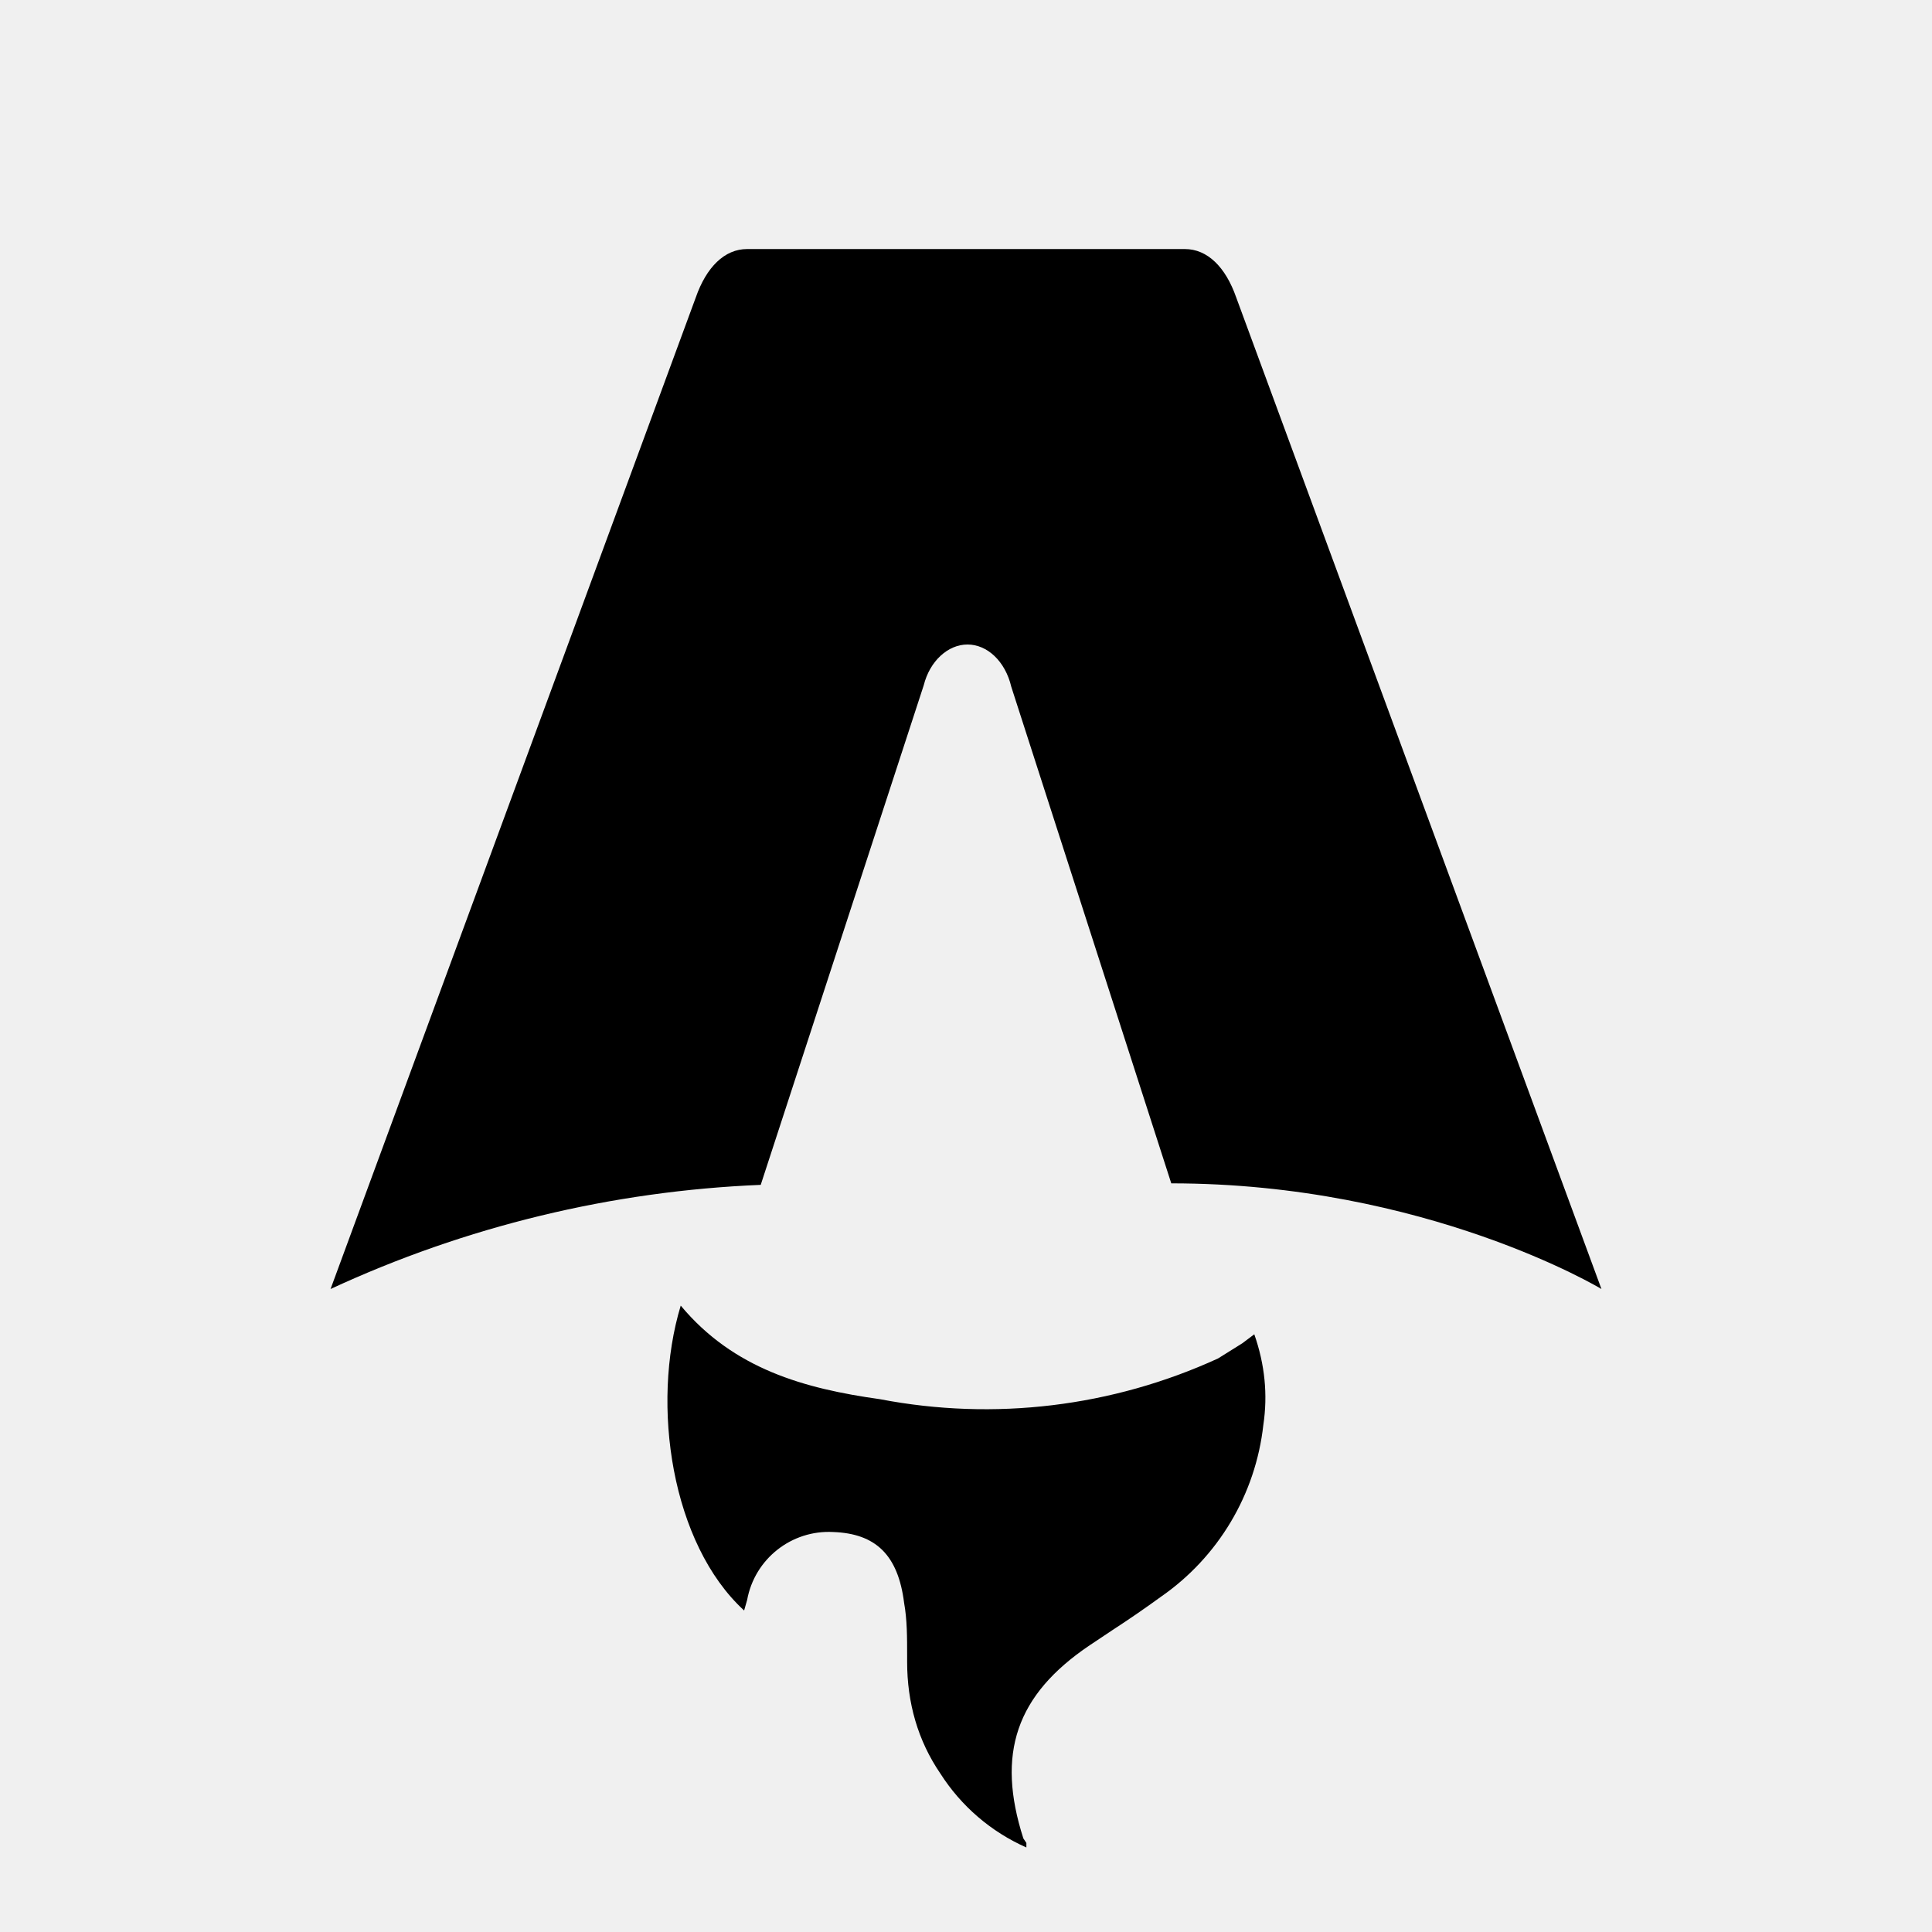
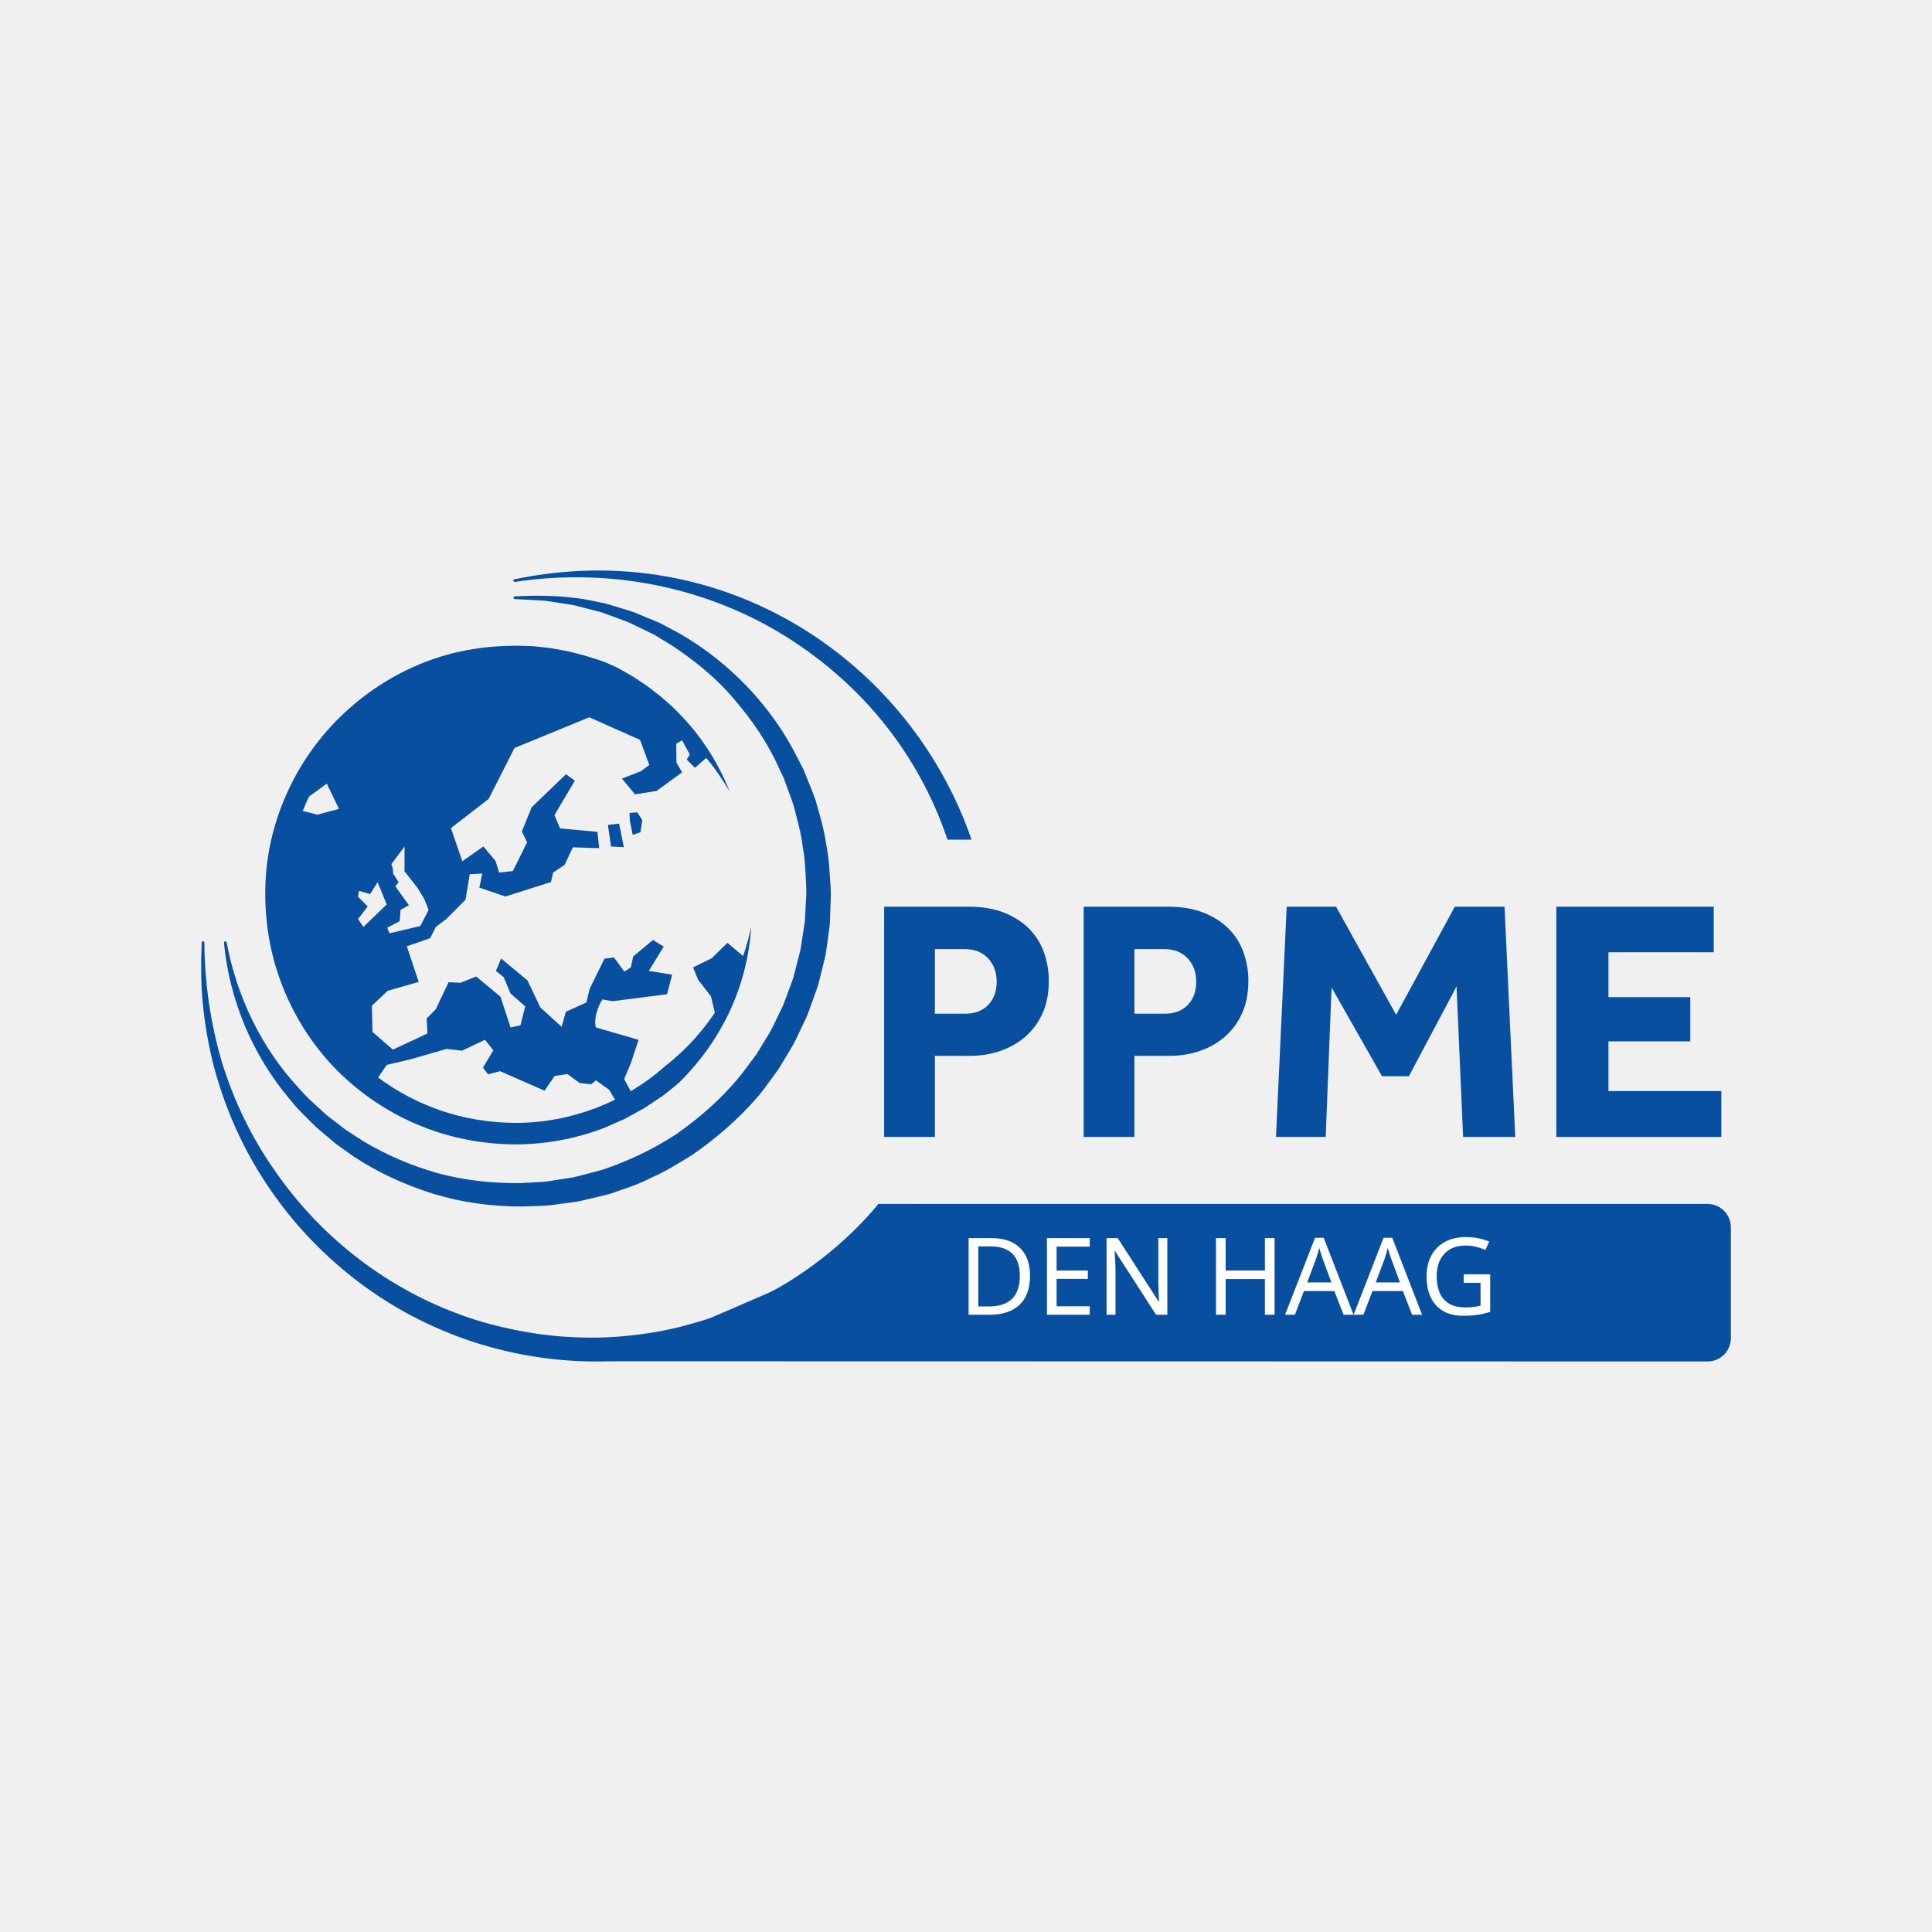
- <svg xmlns="http://www.w3.org/2000/svg" fill="none" viewBox="0 0 128 128">
-   <path d="M50.4 78.5a75.1 75.1 0 0 0-28.5 6.9l24.2-65.7c.7-2 1.9-3.2 3.4-3.2h29c1.5 0 2.7 1.2 3.4 3.2l24.2 65.7s-11.6-7-28.5-7L67 45.5c-.4-1.7-1.6-2.8-2.9-2.8-1.3 0-2.5 1.1-2.9 2.7L50.4 78.5Zm-1.1 28.2Zm-4.2-20.2c-2 6.6-.6 15.8 4.2 20.2a17.5 17.5 0 0 1 .2-.7 5.5 5.5 0 0 1 5.7-4.5c2.8.1 4.3 1.5 4.7 4.7.2 1.1.2 2.3.2 3.5v.4c0 2.7.7 5.2 2.2 7.4a13 13 0 0 0 5.7 4.9v-.3l-.2-.3c-1.8-5.6-.5-9.5 4.4-12.8l1.5-1a73 73 0 0 0 3.2-2.2 16 16 0 0 0 6.8-11.4c.3-2 .1-4-.6-6l-.8.6-1.6 1a37 37 0 0 1-22.4 2.7c-5-.7-9.7-2-13.2-6.2Z" />
-   <style>
-         path { fill: #000; }
-         @media (prefers-color-scheme: dark) {
-             path { fill: #FFF; }
-         }
-     </style>
+ <svg xmlns="http://www.w3.org/2000/svg" version="1.1" id="svg2" width="1440" height="1440" viewBox="0 0 1440 1440">
+   <defs id="defs6">
+     <clipPath clipPathUnits="userSpaceOnUse" id="clipPath16">
+       <path d="M 0,1080 H 1080 V 0 H 0 Z" id="path14" />
+     </clipPath>
+     <clipPath clipPathUnits="userSpaceOnUse" id="clipPath76">
+       <path d="M 0,1080 H 1080 V 0 H 0 Z" id="path74" />
+     </clipPath>
+   </defs>
+   <g id="g8" transform="matrix(1.333333,0,0,-1.333333,0,1440)">
+     <g id="g10">
+       <g id="g12" clip-path="url(#clipPath16)">
+         <g id="g18" transform="translate(491.0322,406.9849)">
+           <path d="m 0,0 h 463.498 c 7.192,0 13.023,-5.83 13.023,-13.023 v -62.018 c 0,-7.193 -5.832,-13.024 -13.026,-13.022 l -613.206,0.131 138.514,59.967 z" style="fill:#08509f;fill-opacity:1;fill-rule:nonzero;stroke:none" id="path20" />
+         </g>
+         <g id="g22" transform="translate(539.5908,513.33)">
+           <path d="m 0,0 c 5.404,0 9.68,1.639 12.834,4.92 3.151,3.28 4.729,7.558 4.729,12.835 0,5.402 -1.61,9.808 -4.826,13.219 -3.217,3.408 -7.526,5.115 -12.93,5.115 H -16.984 V 0 Z M -45.354,59.828 H 1.544 c 7.976,0 14.794,-1.159 20.457,-3.474 5.661,-2.317 10.326,-5.376 13.993,-9.168 3.666,-3.797 6.368,-8.203 8.106,-13.219 1.737,-5.019 2.604,-10.23 2.604,-15.633 0,-6.947 -1.191,-13.028 -3.57,-18.237 -2.382,-5.212 -5.597,-9.555 -9.65,-13.029 -4.053,-3.473 -8.718,-6.112 -13.991,-7.913 -5.278,-1.803 -10.809,-2.701 -16.597,-2.701 h -19.88 V -68.9 h -28.37 z" style="fill:#08509f;fill-opacity:1;fill-rule:nonzero;stroke:none" id="path24" />
+         </g>
+         <g id="g26" transform="translate(651.1384,513.33)">
+           <path d="m 0,0 c 5.404,0 9.68,1.639 12.834,4.92 3.151,3.28 4.729,7.558 4.729,12.835 0,5.402 -1.61,9.808 -4.826,13.219 -3.217,3.408 -7.526,5.115 -12.93,5.115 H -16.984 V 0 Z M -45.354,59.828 H 1.544 c 7.976,0 14.794,-1.159 20.457,-3.474 5.661,-2.317 10.326,-5.376 13.993,-9.168 3.666,-3.797 6.368,-8.203 8.106,-13.219 1.737,-5.019 2.604,-10.23 2.604,-15.633 0,-6.947 -1.191,-13.028 -3.57,-18.237 -2.382,-5.212 -5.597,-9.555 -9.65,-13.029 -4.053,-3.473 -8.718,-6.112 -13.991,-7.913 -5.278,-1.803 -10.809,-2.701 -16.597,-2.701 h -19.88 V -68.9 h -28.37 z" style="fill:#08509f;fill-opacity:1;fill-rule:nonzero;stroke:none" id="path28" />
+         </g>
+         <g id="g30" transform="translate(719.2645,573.1581)">
+           <path d="M 0,0 H 27.598 L 61.18,-60.407 93.988,0 h 27.79 l 5.987,-128.728 H 98.621 L 94.954,-44.581 68.32,-94.761 H 53.267 l -28.177,49.6 -3.281,-83.567 H -5.983 Z" style="fill:#08509f;fill-opacity:1;fill-rule:nonzero;stroke:none" id="path32" />
+         </g>
+         <g id="g34" transform="translate(869.9933,573.1581)">
+           <path d="M 0,0 H 88.004 V -25.477 H 29.142 v -25.089 h 45.74 V -75.268 H 29.142 V -103.06 H 92.25 v -25.668 H 0 Z" style="fill:#08509f;fill-opacity:1;fill-rule:nonzero;stroke:none" id="path36" />
+         </g>
+         <g id="g38" transform="translate(287.7731,746.614)">
+           <path d="m 0,0 c 15.574,0.865 31.583,0.428 47.158,-3.273 l 2.951,-0.557 2.877,-0.827 5.747,-1.733 c 3.83,-1.178 7.731,-2.231 11.38,-3.92 l 11.171,-4.654 10.7,-5.715 c 28.058,-16.128 51.861,-40.745 66.495,-70.472 l 2.855,-5.522 2.337,-5.753 c 1.494,-3.865 3.199,-7.674 4.502,-11.615 2.242,-7.994 4.735,-15.97 5.823,-24.245 1.741,-8.181 1.999,-16.52 2.59,-24.848 0.242,-4.164 -0.145,-8.337 -0.204,-12.512 l -0.215,-6.267 c -0.043,-2.094 -0.478,-4.152 -0.704,-6.231 -0.542,-4.149 -1.107,-8.304 -1.749,-12.445 l -3.029,-12.204 c -0.557,-2.021 -0.93,-4.097 -1.648,-6.067 l -2.116,-5.926 -2.133,-5.921 c -0.692,-1.982 -1.407,-3.956 -2.369,-5.823 l -5.399,-11.375 c -1.827,-3.78 -4.205,-7.26 -6.297,-10.896 l -3.25,-5.396 -3.71,-5.088 c -2.544,-3.334 -4.875,-6.852 -7.621,-10.025 -10.923,-12.794 -23.725,-23.819 -37.545,-33.311 -7.207,-4.296 -14.246,-8.888 -21.978,-12.196 -7.442,-3.903 -15.486,-6.401 -23.386,-9.146 -4.039,-1.097 -8.135,-1.994 -12.197,-2.979 -2.039,-0.455 -4.055,-1.027 -6.112,-1.375 l -6.211,-0.848 c -4.144,-0.487 -8.259,-1.267 -12.418,-1.481 l -12.484,-0.41 c -16.621,-0.009 -33.253,2.202 -49.111,7.029 -15.798,4.923 -30.946,11.779 -44.629,20.834 l -10.012,7.108 -9.354,7.905 c -1.591,1.27 -3.047,2.695 -4.465,4.161 l -4.301,4.325 c -1.408,1.464 -2.906,2.833 -4.233,4.37 l -3.887,4.683 c -20.864,24.822 -33.477,55.784 -36.384,86.949 l -0.005,0.05 c -0.038,0.413 0.264,0.777 0.678,0.815 0.387,0.038 0.734,-0.232 0.806,-0.607 5.699,-30.347 19.554,-59.306 40.745,-81.856 l 3.908,-4.269 c 1.323,-1.405 2.814,-2.642 4.213,-3.971 l 4.258,-3.92 c 1.4,-1.332 2.834,-2.622 4.399,-3.754 l 9.161,-7.078 9.725,-6.276 c 13.247,-7.914 27.551,-13.993 42.425,-18.074 14.914,-3.997 30.394,-5.543 45.781,-5.308 l 11.545,0.607 c 3.841,0.267 7.624,1.091 11.439,1.607 l 5.709,0.883 c 1.89,0.357 3.736,0.932 5.606,1.387 3.72,0.991 7.472,1.879 11.167,2.952 14.622,4.883 28.587,11.571 41.473,20.025 12.603,8.835 24.271,19.022 34.187,30.822 2.514,2.906 4.674,6.105 7.031,9.143 l 3.449,4.627 3.006,4.927 c 1.933,3.322 4.166,6.483 5.858,9.937 l 5.032,10.392 c 0.906,1.704 1.57,3.51 2.214,5.326 l 1.994,5.416 1.997,5.418 c 0.682,1.801 1.02,3.71 1.547,5.56 l 2.885,11.184 1.765,11.416 c 0.244,1.909 0.703,3.794 0.772,5.721 l 0.302,5.77 c 0.121,3.845 0.583,7.692 0.429,11.539 -0.418,7.692 -0.46,15.424 -1.942,23.01 -0.82,7.689 -3.049,15.09 -4.909,22.567 -1.088,3.695 -2.572,7.264 -3.839,10.903 l -1.991,5.427 -2.501,5.217 c -6.224,14.128 -15.091,26.975 -25.123,38.645 -9.914,11.861 -22.087,21.644 -34.928,30.13 l -9.888,6.026 -10.424,5.046 c -3.412,1.833 -7.091,3.038 -10.709,4.384 l -5.435,2.003 -2.72,0.994 -2.805,0.727 -11.216,2.909 c -3.752,0.906 -7.617,1.267 -11.42,1.927 l -5.727,0.888 c -1.916,0.232 -3.854,0.238 -5.781,0.367 L 0,-1.501 c -0.413,0.023 -0.732,0.375 -0.711,0.791 0.02,0.384 0.334,0.687 0.711,0.71" style="fill:#08509f;fill-opacity:1;fill-rule:nonzero;stroke:none" id="path40" />
+         </g>
+         <g id="g42" transform="translate(339.8293,618.8612)">
+           <path d="M 0,0 6.252,0.76 8.92,-12.448 1.743,-12.069 Z" style="fill:#08509f;fill-opacity:1;fill-rule:nonzero;stroke:none" id="path44" />
+         </g>
+         <g id="g46" transform="translate(356.2122,625.9282)">
+           <path d="m 0,0 -4.302,-0.393 0.163,-4.343 1.607,-7.876 4.382,1.487 0.971,6.8 z" style="fill:#08509f;fill-opacity:1;fill-rule:nonzero;stroke:none" id="path48" />
+         </g>
+         <g id="g50" transform="translate(234.9912,562.367)">
+           <path d="m 0,0 -17.267,-4.102 -1.259,3.131 6.989,3.716 0.434,6.313 4.713,2.519 -7.591,10.588 1.806,2.302 -3.083,4.9 -0.121,2.548 -0.828,2.695 7.379,9.826 -0.064,-13.82 7.473,-9.544 3.689,-6.19 2.328,-5.865 z m -31.879,-0.551 -2.938,4.477 5.381,7.017 -5.396,5.364 0.53,3.301 6.213,-1.73 4.18,6.589 5.104,-12.447 z m 84.508,151.34 c -52.504,0 -97.906,-30.332 -119.694,-74.417 l 4.165,-4.486 10.587,7.671 6.814,-14.102 -11.979,-3.213 -8.309,2.073 -7.259,-2.018 c -5.03,-14.054 -7.788,-29.188 -7.788,-44.97 0,-43.815 21.116,-82.697 53.725,-107.03 l 8.317,12.058 12.844,3.003 20.635,5.929 8.572,-1.012 12.867,6.132 4.635,-5.918 -5.783,-9.682 2.861,-3.724 6.709,1.753 24.853,-10.891 5.667,8.223 7.122,1.061 6.894,-5.038 6.444,-0.639 2.627,2.164 7.404,-5.299 6.258,-10.714 c 0.334,0.164 0.663,0.34 0.996,0.51 l 6.778,3.68 c 0.31,0.182 0.624,0.355 0.932,0.537 l -6.609,11.952 3.837,9.175 4.212,12.791 -9.299,2.724 -14.581,4.234 c -1.697,7.287 3.642,15.638 3.642,15.638 l 5.661,-0.985 30.498,3.891 2.853,10.917 -13.033,2.129 8.334,13.58 -5.985,3.718 -11.075,-9.184 -1.332,-6.129 -3.65,-2.401 -5.78,7.967 -5.344,-0.751 -8.231,-16.831 -1.849,-7.627 -11.439,-5.164 -2.388,-8.457 -11.882,10.818 -7.215,15.148 -14.742,12.245 -2.9,-6.958 4.386,-3.531 3.793,-9.093 8.217,-7.202 -1.308,-5.058 -1.352,-5.524 -5.557,-1.156 -5.617,17.163 -13.591,11.304 -8.829,-3.53 -6.599,0.317 -7.193,-15.152 -5.05,-5.09 0.417,-8.413 -19.325,-9.026 -11.364,9.911 -0.365,14.656 8.868,8.337 17.309,4.941 -6.646,19.925 13.05,4.525 3.173,6.307 5.844,4.428 10.746,10.802 2.353,14.228 7.024,0.373 -1.649,-7.877 14.578,-4.955 25.472,8.096 1.209,5.304 6.382,4.255 4.65,9.85 14.692,-0.478 -0.947,9.122 -20.884,1.915 -3.167,7.404 11.401,19.277 -4.929,3.622 L 62.267,66.441 56.723,52.849 59.66,46.771 51.704,30.71 l -7.66,-0.841 -2.084,6.574 -6.73,8.008 -11.758,-8.237 -6.396,18.515 21.085,16.298 14.468,28.49 41.798,17.157 28.394,-12.661 5.146,-14.026 -4.644,-3.445 -10.634,-4.144 7.3,-8.802 12.029,1.897 14.289,10.392 -3.154,5.428 -0.13,10.527 3.284,1.994 4.305,-7.985 -1.727,-2.806 4.611,-4.616 7.572,6.66 c -24.222,33.718 -63.751,55.702 -108.439,55.702" style="fill:#08509f;fill-opacity:1;fill-rule:nonzero;stroke:none" id="path52" />
+         </g>
+         <g id="g54" transform="translate(406.6468,552.9425)">
+           <path d="m 0,0 -8.763,-8.562 -10.435,-5.17 2.793,-6.862 7.211,-9.374 3.334,-14.008 c 6.863,10.955 12.175,22.975 15.638,35.76 z" style="fill:#08509f;fill-opacity:1;fill-rule:nonzero;stroke:none" id="path56" />
+         </g>
+         <g id="g58" transform="translate(407.9546,637.4932)">
+           <path d="m 0,0 c -4.149,6.785 -8.45,13.418 -13.646,19.321 -4.926,6.093 -10.552,11.545 -16.409,16.594 -11.905,9.885 -25.155,17.993 -39.453,23.086 -13.883,5.941 -28.763,9.797 -43.917,10.404 -15.117,0.61 -30.368,-1.005 -44.846,-5.489 -28.911,-9.067 -54.263,-28.79 -70.216,-54.518 -8.011,-12.829 -13.712,-27.083 -16.776,-41.909 -2.973,-14.849 -3.127,-30.232 -0.819,-45.163 4.615,-29.863 20.208,-58.049 43.542,-77.446 11.584,-9.744 24.895,-17.412 39.127,-22.506 14.231,-5.117 29.36,-7.624 44.507,-7.562 30.328,0.117 60.349,11.709 82.976,31.892 23.963,18.673 41.321,46.48 47.873,77.616 -0.964,-15.867 -4.904,-31.752 -11.717,-46.528 -6.778,-14.79 -16.415,-28.417 -28.199,-40.088 -3.06,-2.782 -6.359,-5.31 -9.622,-7.852 l -10.341,-6.883 -10.891,-5.973 -11.38,-4.985 c -15.464,-5.967 -32.018,-9.078 -48.566,-9.21 -16.547,-0.079 -33.12,2.665 -48.703,8.269 -15.586,5.58 -30.153,13.976 -42.82,24.638 -25.501,21.215 -42.601,52.048 -47.652,84.758 -2.528,16.345 -2.346,33.13 0.91,49.396 3.348,16.23 9.589,31.845 18.355,45.885 17.455,28.15 45.17,49.714 76.842,59.637 15.856,4.912 32.541,6.701 49.056,6.014 2.072,-0.023 4.13,-0.228 6.186,-0.477 l 6.174,-0.678 c 4.07,-0.733 8.178,-1.343 12.194,-2.343 4.009,-1.047 8.042,-1.994 11.954,-3.372 1.962,-0.66 3.983,-1.17 5.906,-1.944 1.928,-0.762 3.819,-1.616 5.698,-2.487 1.914,-0.8 3.705,-1.853 5.497,-2.894 l 5.372,-3.088 c 3.4,-2.36 6.953,-4.445 10.159,-7.031 l 4.858,-3.777 c 1.592,-1.285 3.076,-2.71 4.612,-4.053 3.13,-2.627 5.878,-5.668 8.699,-8.588 C -14.437,28.705 -5.915,14.732 0,0" style="fill:#08509f;fill-opacity:1;fill-rule:nonzero;stroke:none" id="path60" />
+         </g>
+         <g id="g62" transform="translate(491.0322,406.9849)">
+           <path d="m 0,0 c -0.416,-0.484 -0.811,-0.986 -1.232,-1.465 -13.846,-16.38 -30.423,-30.403 -48.596,-41.798 -9.149,-5.606 -18.707,-10.538 -28.578,-14.752 -9.875,-4.232 -20.154,-7.416 -30.527,-10.19 -10.388,-2.774 -21.05,-4.483 -31.769,-5.542 -10.722,-1.115 -21.563,-1.223 -32.341,-0.593 -5.404,0.215 -10.762,0.91 -16.135,1.508 -5.331,0.865 -10.688,1.645 -15.962,2.856 -10.589,2.196 -21.062,5.147 -31.188,9.073 -40.637,15.347 -76.65,43.65 -101.548,80.228 -12.722,18.122 -22.444,38.437 -29.079,59.855 -6.335,21.5 -9.678,44.038 -9.823,66.842 v 0.062 c -0.003,0.399 -0.318,0.727 -0.718,0.742 -0.414,0.017 -0.763,-0.302 -0.781,-0.716 -0.478,-11.445 -0.495,-22.919 0.632,-34.332 1.151,-11.401 3.1,-22.713 5.869,-33.839 5.806,-22.165 14.86,-43.521 27.189,-62.865 24.445,-38.799 61.193,-69.808 103.818,-86.95 42.523,-17.356 90.493,-20.825 135.161,-10.081 11.146,2.741 22.142,6.175 32.742,10.615 10.593,4.445 20.856,9.662 30.689,15.611 19.527,12.081 37.39,26.984 52.315,44.475 3.152,3.64 6.144,7.411 9.036,11.256 z" style="fill:#08509f;fill-opacity:1;fill-rule:nonzero;stroke:none" id="path64" />
+         </g>
+       </g>
+     </g>
+     <text xml:space="preserve" transform="matrix(1,0,0,-1,535.6543,345.0566)" style="font-variant:normal;font-weight:normal;font-stretch:normal;font-size:59.966px;font-family:Effra;-inkscape-font-specification:Effra-Regular;writing-mode:lr-tb;fill:#ffffff;fill-opacity:1;fill-rule:nonzero;stroke:none" id="text68">
+       <tspan x="0 53.67 98.285 151.475 173.123 226.433 275.666 324.898" y="0" id="tspan66">DEN HAAG</tspan>
+     </text>
+     <g id="g70">
+       <g id="g72" clip-path="url(#clipPath76)">
+         <g id="g78" transform="translate(287.8999,754.7124)">
+           <path d="m 0,0 c 55.628,8.499 113.61,-3.998 159.788,-36.064 40.636,-27.926 67.947,-66.228 81.978,-108.045 h 13.436 C 221.064,-44.82 117.511,26.043 -0.31,1.47 -0.695,1.387 -0.955,1.017 -0.895,0.623 -0.833,0.199 -0.418,-0.087 0,0" style="fill:#08509f;fill-opacity:1;fill-rule:nonzero;stroke:none" id="path80" />
+         </g>
+       </g>
+     </g>
+   </g>
</svg>
